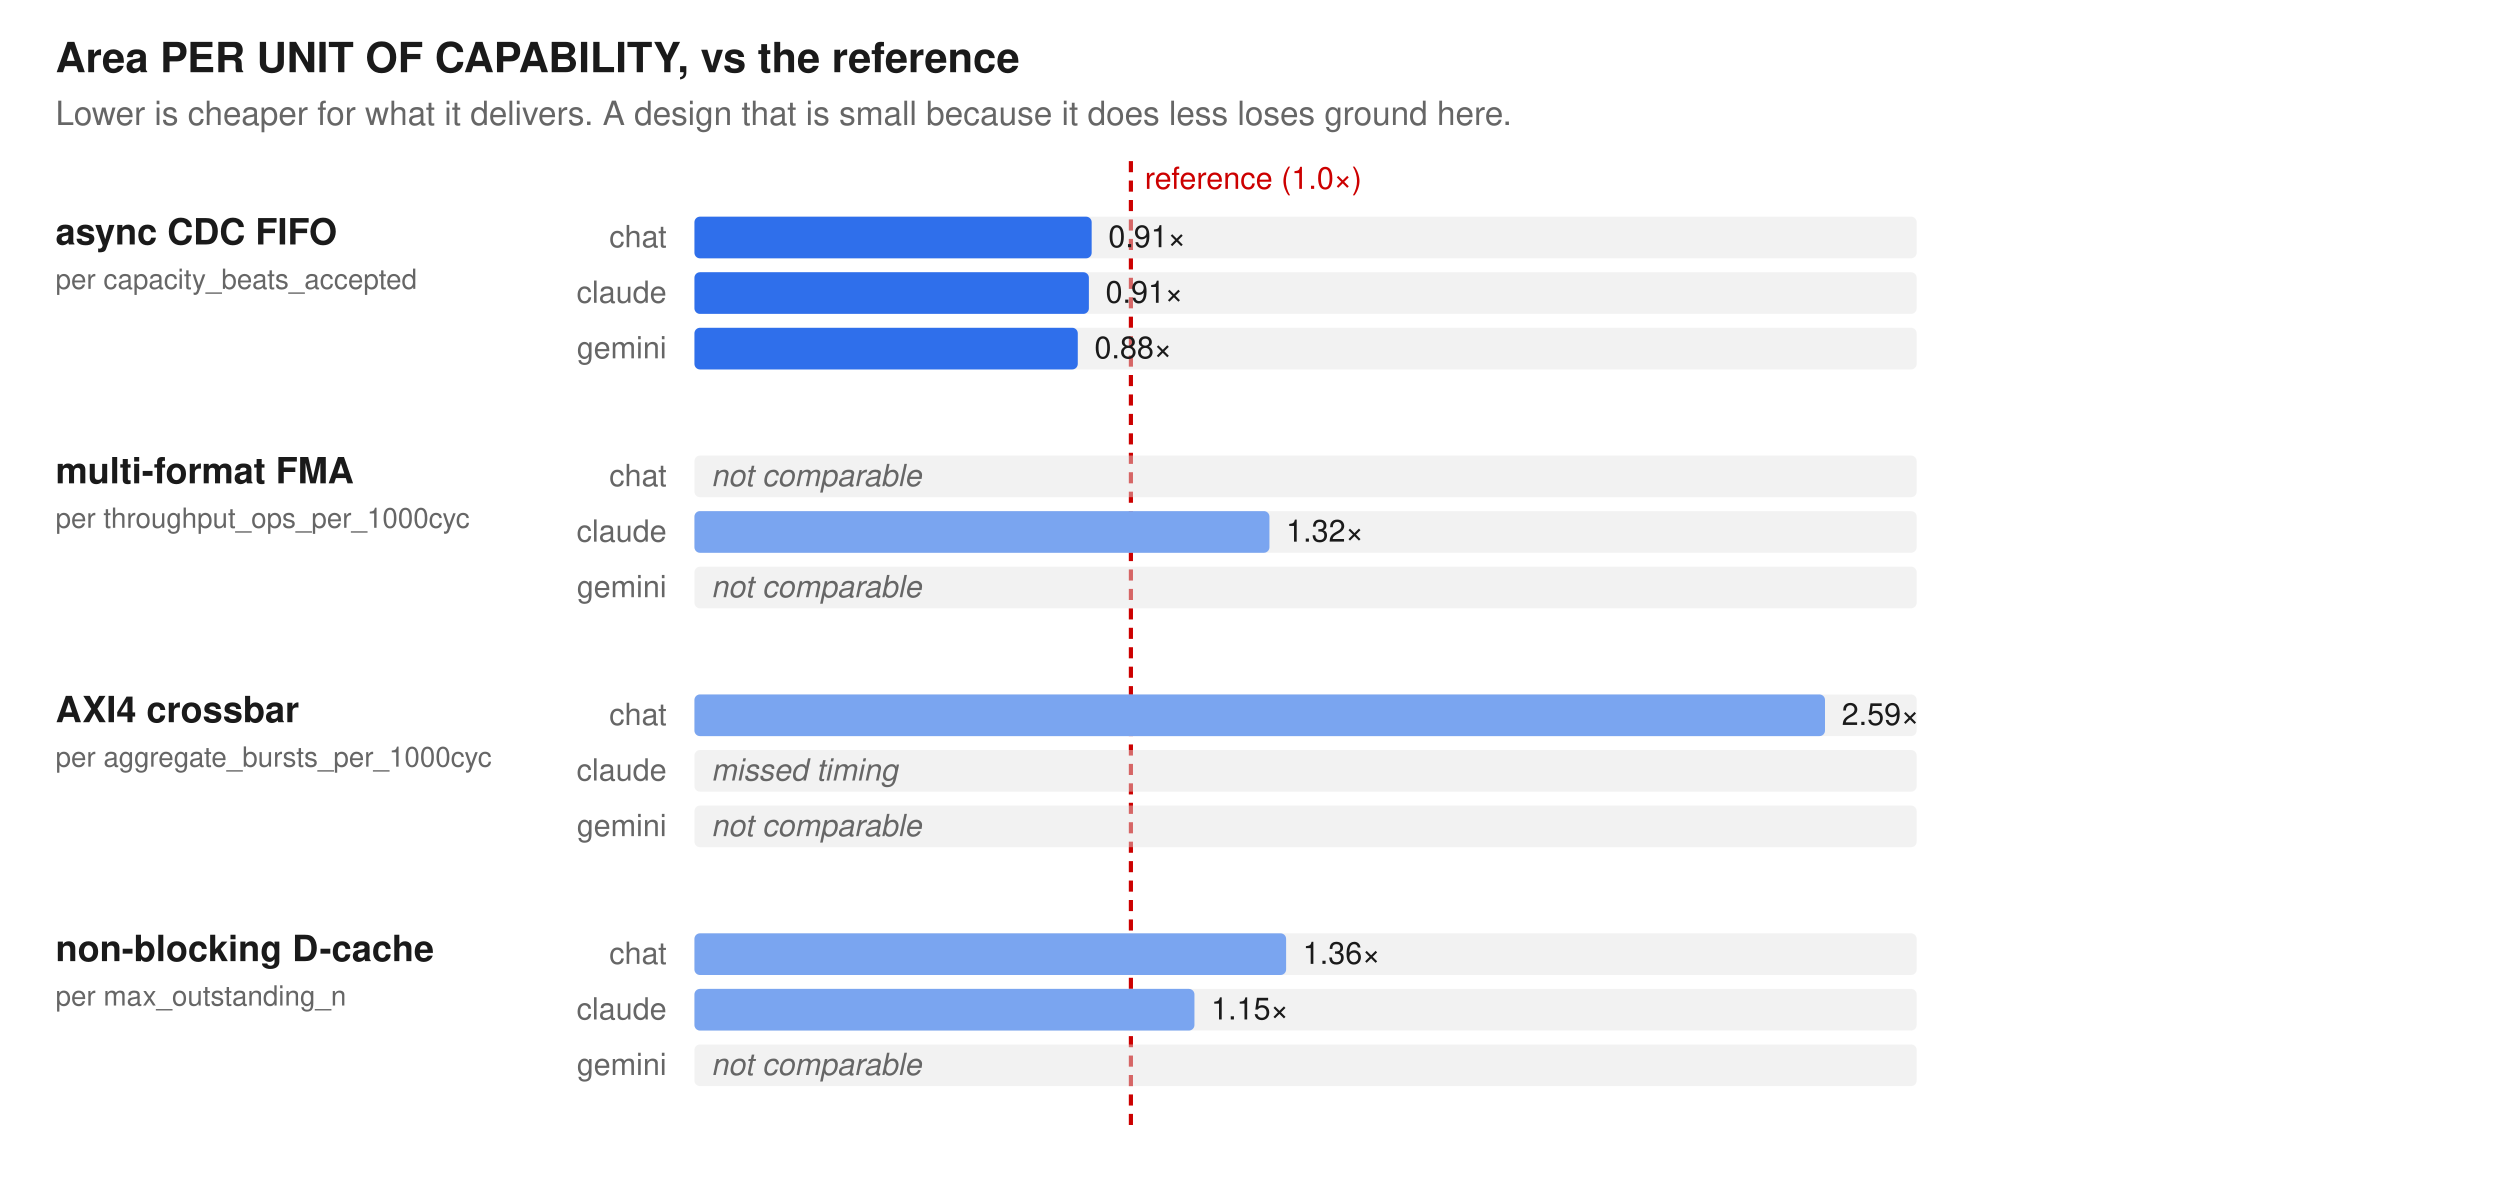
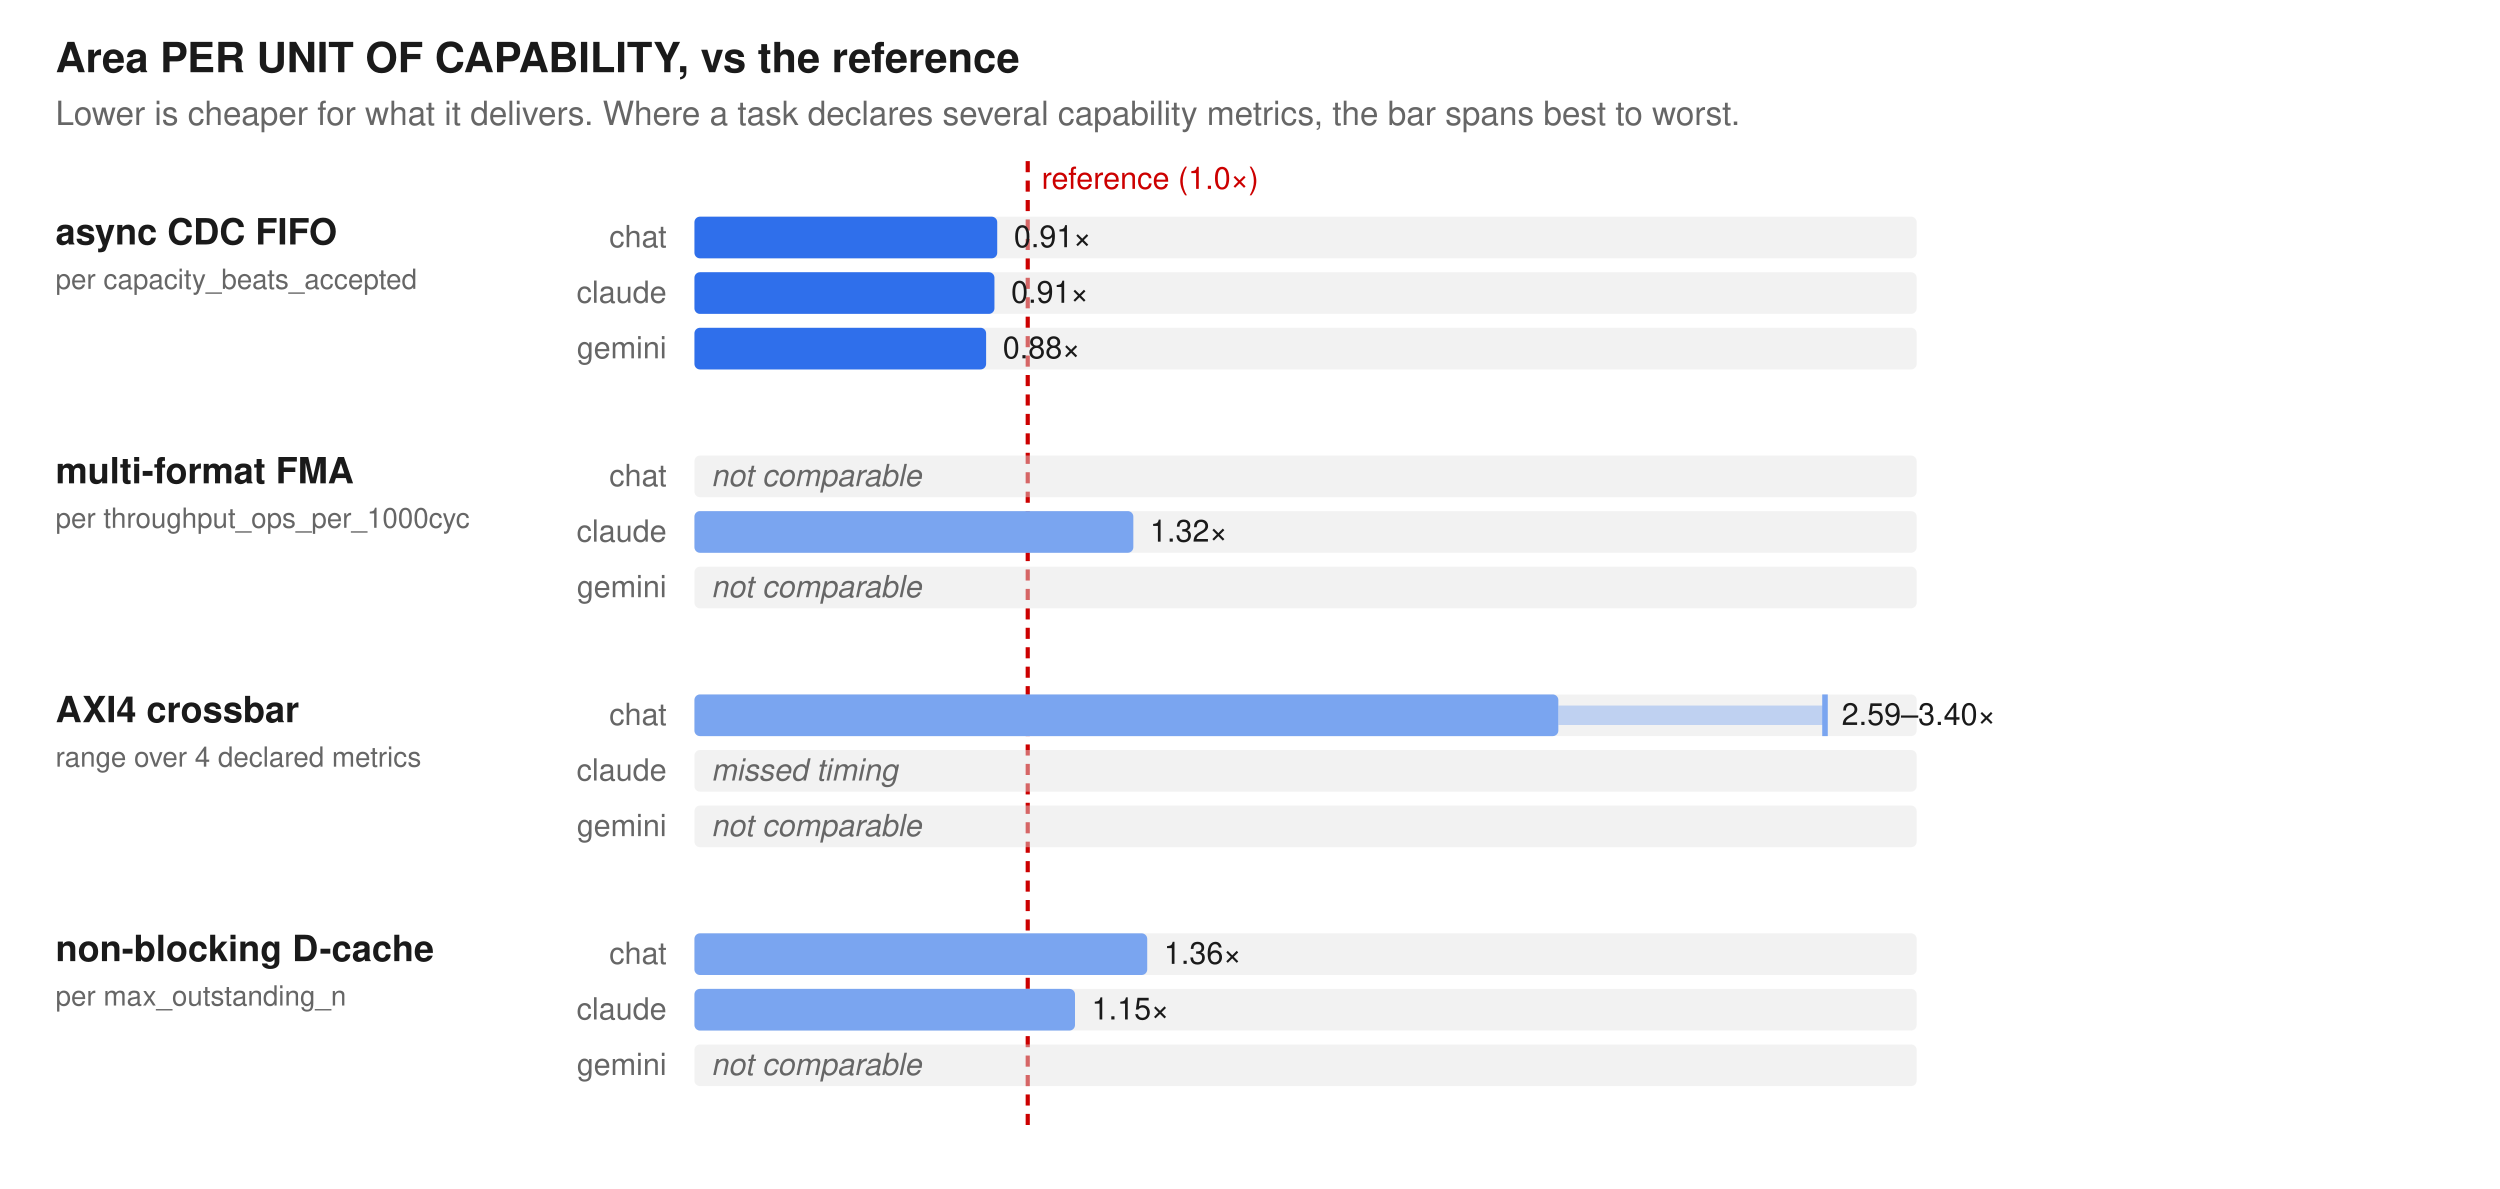
<svg xmlns="http://www.w3.org/2000/svg" viewBox="0 0 900 428" font-family="-apple-system,BlinkMacSystemFont,Segoe UI,Helvetica,Arial,sans-serif">
  <rect width="900" height="428" fill="none" />
  <text x="20" y="26" fill="#1a1a1a" font-size="15" font-weight="600">Area PER UNIT OF CAPABILITY, vs the reference</text>
-   <text x="20" y="45" fill="#666" font-size="12">Lower is cheaper for what it delivers. A design that is small because it does less loses ground here.</text>
-   <line x1="407.122" y1="58" x2="407.122" y2="408" stroke="#c00" stroke-width="1.5" stroke-dasharray="4 3" />
-   <text x="412.122" y="68" fill="#c00" font-size="11">reference (1.0×)</text>
+   <text x="20" y="45" fill="#666" font-size="12">Lower is cheaper for what it delivers. Where a task declares several capability metrics, the bar spans best to worst.</text>
+   <line x1="369.984" y1="58" x2="369.984" y2="408" stroke="#c00" stroke-width="1.5" stroke-dasharray="4 3" />
+   <text x="374.984" y="68" fill="#c00" font-size="11">reference (1.0×)</text>
  <text x="20" y="88" fill="#1a1a1a" font-size="13" font-weight="600">async CDC FIFO</text>
  <text x="20" y="104" fill="#666" font-size="10">per capacity_beats_accepted</text>
  <text x="240" y="89" fill="#666" font-size="11" text-anchor="end">chat</text>
  <rect x="250" y="78" width="440" height="15" rx="2" fill="#e3e3e3" opacity="0.45" />
-   <rect x="250" y="78" width="143" height="15" rx="2" fill="#2f6feb" />
-   <text x="399" y="89" fill="#1a1a1a" font-size="11">0.91×</text>
+   <rect x="250" y="78" width="109" height="15" rx="2" fill="#2f6feb" />
+   <text x="365" y="89" fill="#1a1a1a" font-size="11">0.91×</text>
  <text x="240" y="109" fill="#666" font-size="11" text-anchor="end">claude</text>
  <rect x="250" y="98" width="440" height="15" rx="2" fill="#e3e3e3" opacity="0.45" />
-   <rect x="250" y="98" width="142" height="15" rx="2" fill="#2f6feb" />
-   <text x="398" y="109" fill="#1a1a1a" font-size="11">0.91×</text>
+   <rect x="250" y="98" width="108" height="15" rx="2" fill="#2f6feb" />
+   <text x="364" y="109" fill="#1a1a1a" font-size="11">0.91×</text>
  <text x="240" y="129" fill="#666" font-size="11" text-anchor="end">gemini</text>
  <rect x="250" y="118" width="440" height="15" rx="2" fill="#e3e3e3" opacity="0.45" />
-   <rect x="250" y="118" width="138" height="15" rx="2" fill="#2f6feb" />
-   <text x="394" y="129" fill="#1a1a1a" font-size="11">0.88×</text>
+   <rect x="250" y="118" width="105" height="15" rx="2" fill="#2f6feb" />
+   <text x="361" y="129" fill="#1a1a1a" font-size="11">0.88×</text>
  <text x="20" y="174" fill="#1a1a1a" font-size="13" font-weight="600">multi-format FMA</text>
  <text x="20" y="190" fill="#666" font-size="10">per throughput_ops_per_1000cyc</text>
  <text x="240" y="175" fill="#666" font-size="11" text-anchor="end">chat</text>
  <rect x="250" y="164" width="440" height="15" rx="2" fill="#e3e3e3" opacity="0.45" />
  <text x="256" y="175" fill="#666" font-size="11" font-style="italic">not comparable</text>
  <text x="240" y="195" fill="#666" font-size="11" text-anchor="end">claude</text>
  <rect x="250" y="184" width="440" height="15" rx="2" fill="#e3e3e3" opacity="0.45" />
-   <rect x="250" y="184" width="207" height="15" rx="2" fill="#7aa5f0" />
-   <text x="463" y="195" fill="#1a1a1a" font-size="11">1.32×</text>
+   <rect x="250" y="184" width="158" height="15" rx="2" fill="#7aa5f0" />
+   <text x="414" y="195" fill="#1a1a1a" font-size="11">1.32×</text>
  <text x="240" y="215" fill="#666" font-size="11" text-anchor="end">gemini</text>
  <rect x="250" y="204" width="440" height="15" rx="2" fill="#e3e3e3" opacity="0.45" />
  <text x="256" y="215" fill="#666" font-size="11" font-style="italic">not comparable</text>
  <text x="20" y="260" fill="#1a1a1a" font-size="13" font-weight="600">AXI4 crossbar</text>
-   <text x="20" y="276" fill="#666" font-size="10">per aggregate_bursts_per_1000cyc</text>
+   <text x="20" y="276" fill="#666" font-size="10">range over 4 declared metrics</text>
  <text x="240" y="261" fill="#666" font-size="11" text-anchor="end">chat</text>
  <rect x="250" y="250" width="440" height="15" rx="2" fill="#e3e3e3" opacity="0.45" />
-   <rect x="250" y="250" width="407" height="15" rx="2" fill="#7aa5f0" />
-   <text x="663" y="261" fill="#1a1a1a" font-size="11">2.59×</text>
+   <rect x="250" y="250" width="311" height="15" rx="2" fill="#7aa5f0" />
+   <rect x="561" y="254" width="96" height="7" fill="#7aa5f0" opacity="0.42" />
+   <line x1="657" y1="250" x2="657" y2="265" stroke="#7aa5f0" stroke-width="2" />
+   <text x="663" y="261" fill="#1a1a1a" font-size="11">2.59–3.40×</text>
  <text x="240" y="281" fill="#666" font-size="11" text-anchor="end">claude</text>
  <rect x="250" y="270" width="440" height="15" rx="2" fill="#e3e3e3" opacity="0.45" />
  <text x="256" y="281" fill="#666" font-size="11" font-style="italic">missed timing</text>
  <text x="240" y="301" fill="#666" font-size="11" text-anchor="end">gemini</text>
  <rect x="250" y="290" width="440" height="15" rx="2" fill="#e3e3e3" opacity="0.45" />
  <text x="256" y="301" fill="#666" font-size="11" font-style="italic">not comparable</text>
  <text x="20" y="346" fill="#1a1a1a" font-size="13" font-weight="600">non-blocking D-cache</text>
  <text x="20" y="362" fill="#666" font-size="10">per max_outstanding_n</text>
  <text x="240" y="347" fill="#666" font-size="11" text-anchor="end">chat</text>
  <rect x="250" y="336" width="440" height="15" rx="2" fill="#e3e3e3" opacity="0.45" />
-   <rect x="250" y="336" width="213" height="15" rx="2" fill="#7aa5f0" />
-   <text x="469" y="347" fill="#1a1a1a" font-size="11">1.36×</text>
+   <rect x="250" y="336" width="163" height="15" rx="2" fill="#7aa5f0" />
+   <text x="419" y="347" fill="#1a1a1a" font-size="11">1.36×</text>
  <text x="240" y="367" fill="#666" font-size="11" text-anchor="end">claude</text>
  <rect x="250" y="356" width="440" height="15" rx="2" fill="#e3e3e3" opacity="0.45" />
-   <rect x="250" y="356" width="180" height="15" rx="2" fill="#7aa5f0" />
-   <text x="436" y="367" fill="#1a1a1a" font-size="11">1.15×</text>
+   <rect x="250" y="356" width="137" height="15" rx="2" fill="#7aa5f0" />
+   <text x="393" y="367" fill="#1a1a1a" font-size="11">1.15×</text>
  <text x="240" y="387" fill="#666" font-size="11" text-anchor="end">gemini</text>
  <rect x="250" y="376" width="440" height="15" rx="2" fill="#e3e3e3" opacity="0.45" />
  <text x="256" y="387" fill="#666" font-size="11" font-style="italic">not comparable</text>
</svg>
